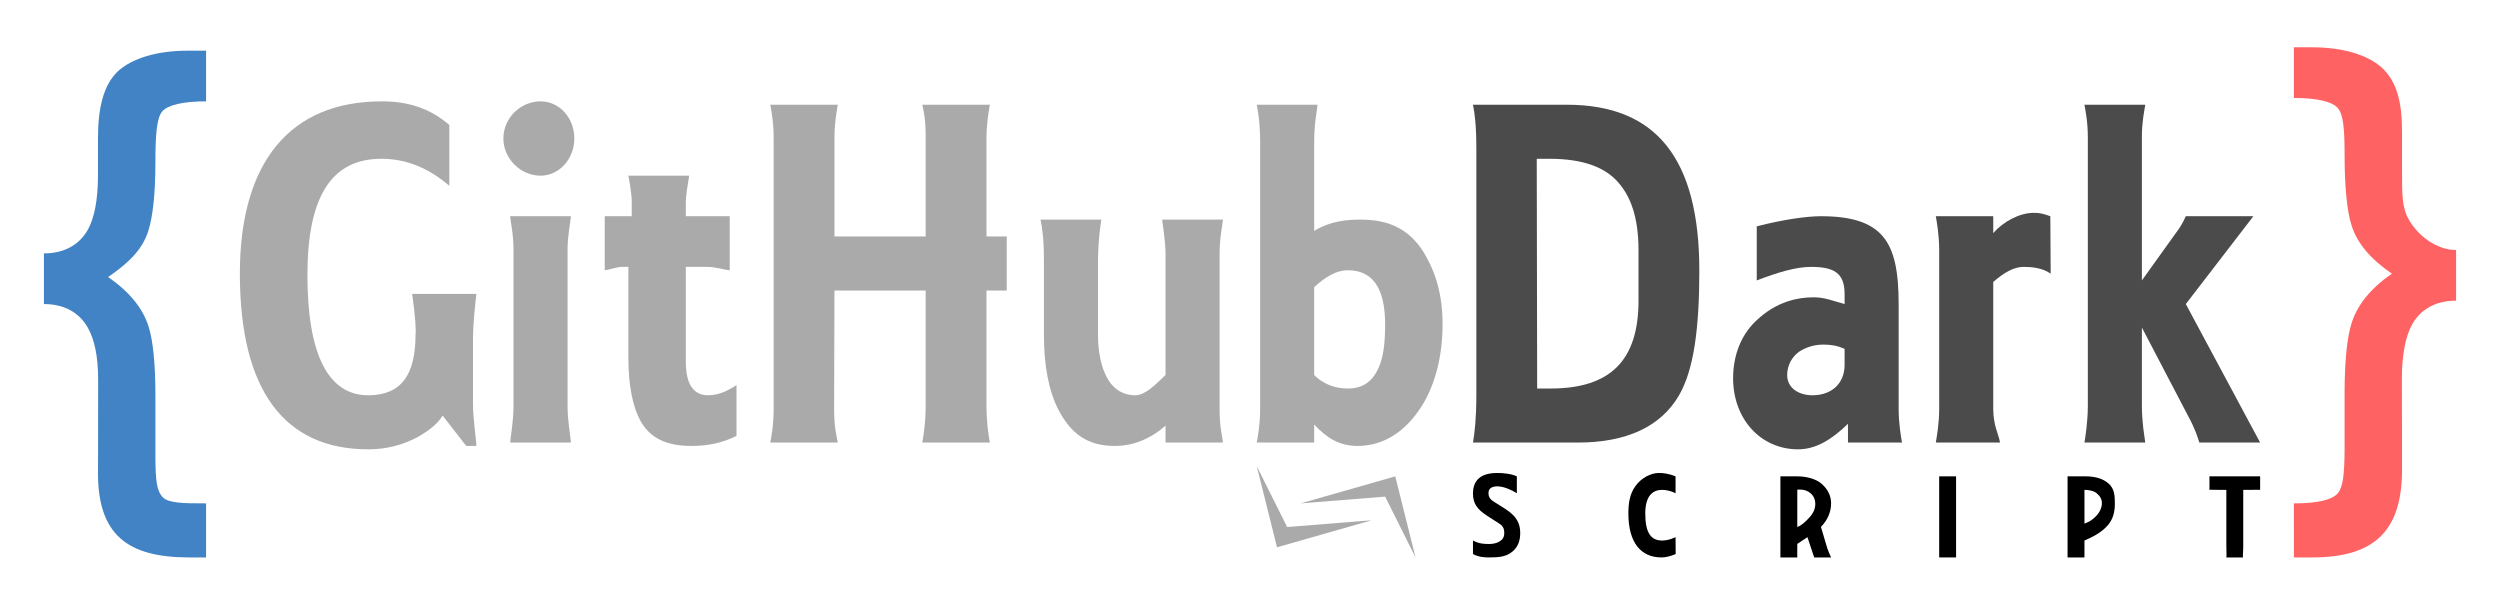
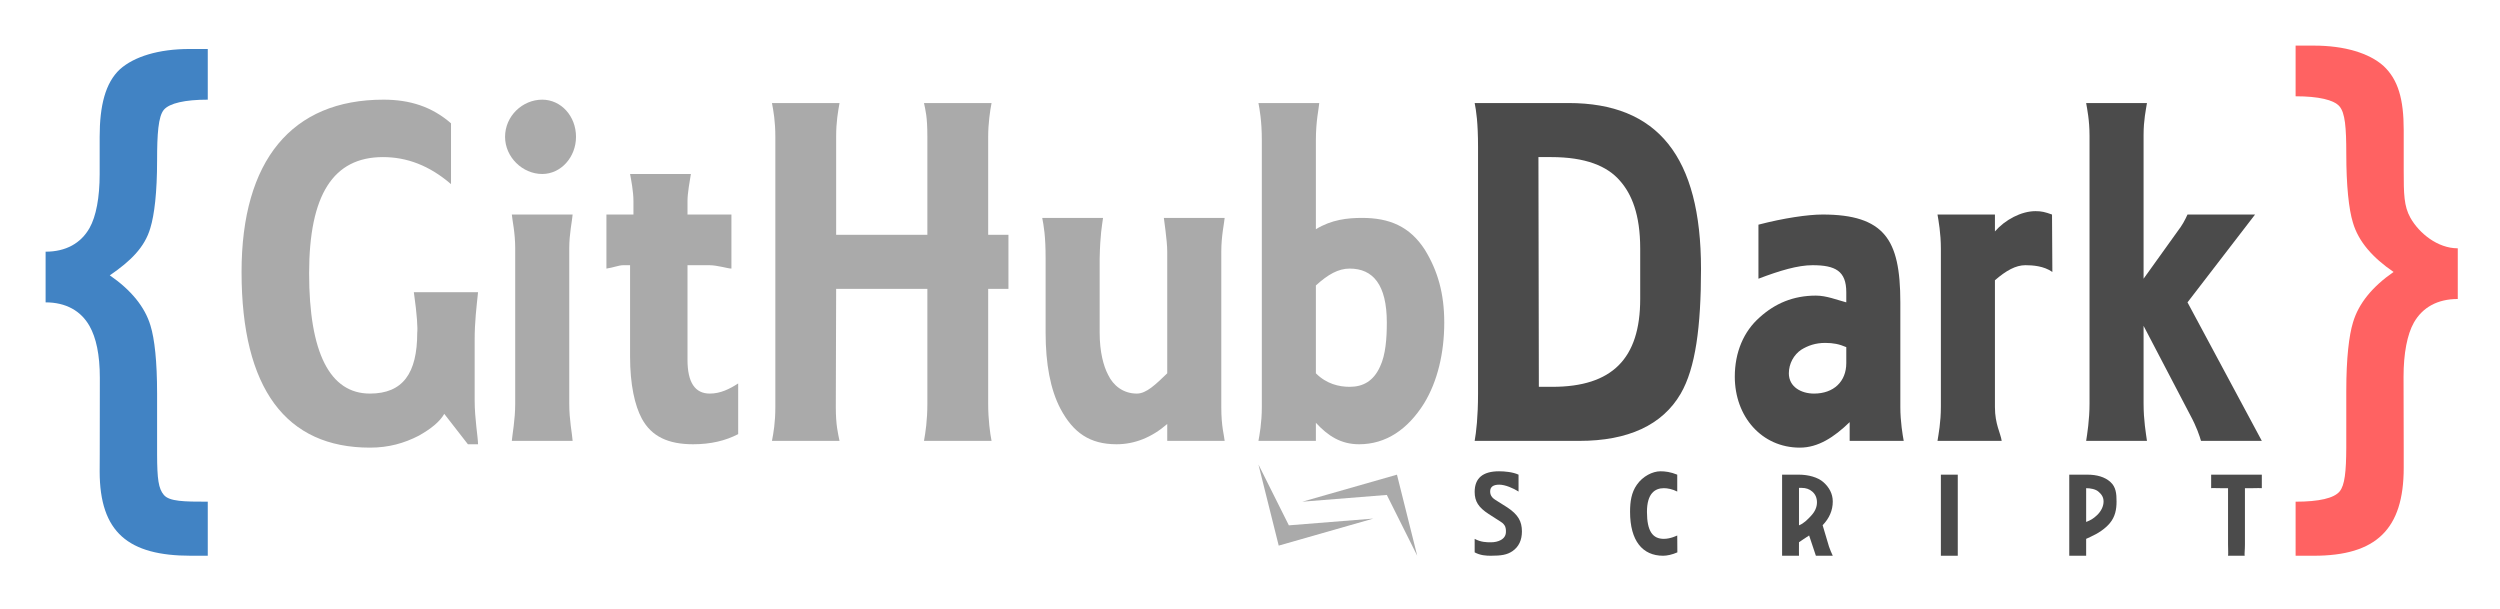
- <svg xmlns="http://www.w3.org/2000/svg" version="1.1" id="GitHubDark-Script" x="0px" y="0px" width="740px" height="180px" viewBox="0 0 740 180" enable-background="new 0 0 740 180" xml:space="preserve">
-   <g id="_x7D_">
-     <path id="_x7D__1_" fill="#FF6262" d="M679,14h5.402c9.149,0,16.398,2.25,20.598,6c4.35,4.05,6,9.85,6,19v12c0,6.9,0.05,10.55,2,14   c2.55,4.5,8,9,14,9v15c-6,0-10.45,2.5-13,7c-1.95,3.45-3.049,9.1-3.049,16L711,133v6c0,18.149-8.148,26-26.598,26h-5.4L679,149   c6.998,0,11.351-1.051,13-3c1.57-1.856,1.963-5.914,1.997-13c0.002-0.359,0.003-16.477,0.003-16.854c0-9.6,0.801-16.35,2-20.25   c1.65-5.55,5.7-10.547,12-14.896c-6.149-4.2-10.398-8.953-12.049-14.652C694.752,62.448,694,55.45,694,46c0-7.8-0.35-12.05-2-14   c-1.649-1.95-6.25-3-13-3V14z" />
+ <svg xmlns="http://www.w3.org/2000/svg" version="1.1" id="Layer_2" x="0px" y="0px" width="740px" height="180px" viewBox="0 0 740 180" enable-background="new 0 0 740 180" xml:space="preserve">
+   <g id="_x7D__2_">
+     <path fill="#FF6262" d="M679.5,13.5h5.402c9.149,0,16.398,2.25,20.598,6c4.35,4.05,6,9.85,6,19v12c0,6.9,0.05,10.55,2,14   c2.55,4.5,8,9,14,9v15c-6,0-10.45,2.5-13,7c-1.95,3.449-3.049,9.1-3.049,16l0.049,21v6c0,18.149-8.148,26-26.598,26h-5.4l-0.002-16   c6.998,0,11.351-1.051,13-3c1.57-1.856,1.963-5.914,1.997-13c0.002-0.359,0.003-16.477,0.003-16.854c0-9.6,0.801-16.35,2-20.25   c1.65-5.55,5.7-10.547,12-14.896c-6.149-4.199-10.398-8.953-12.049-14.652c-1.199-3.9-1.951-10.898-1.951-20.348   c0-7.8-0.35-12.051-2-14c-1.649-1.949-6.25-3-13-3V13.5z" />
  </g>
-   <g id="Dark">
-     <path fill="#4B4B4B" d="M617,131c0.3-1.949,1-6.2,1-11V40.704c0-4.65-0.7-7.904-1-9.704h18c-0.3,1.95-1,5.054-1,9.404L633.999,83   L644,69.053c1.5-1.95,2.25-3.403,3-5.053h20l-20,26l22,41h-18c-0.449-1.5-1.252-4.05-3.201-7.65l-13.8-26.398L634,119.9   c0,5.1,0.7,8.85,1,11.1H617z" />
-     <path fill="#4B4B4B" d="M573,131c0.3-1.949,1-5.4,1-10.199V74.152c0-4.65-0.7-8.353-1-10.152h17v5c3-3.45,7.8-6,12-6   c1.8,0,2.799,0.25,4.898,1L607,81c-2.55-1.8-5.9-2-8-2c-2.85,0-5.7,1.602-9,4.452V121c0,5.1,1.699,7.75,2,10H573z" />
-     <path fill="#4B4B4B" d="M547,131v-5.55c-4.649,4.5-9.352,7.55-14.751,7.55C521,133,513,123.85,513,112   c0-7.2,2.6-13.398,7.399-17.599C524.899,90.352,530.251,88,537,88c3.15,0,6.15,1.25,9,2v-3c0-6.3-3.25-8-10-8c-4.35,0-9.7,1.6-16,4   V67c7.5-1.95,14.65-3,19-3c9.149,0,14.849,1.903,18.298,5.953C560.748,74.002,562,80.4,562,90v31c0,4.35,0.7,8.35,1,10H547z    M546,103.251c-2.1-0.9-3.852-1.251-6.251-1.251c-2.851,0-5.1,0.8-7.05,2c-2.25,1.5-3.699,4.15-3.699,7c0,4.05,3.699,6,7.449,6   c5.85,0,9.551-3.6,9.551-9V103.251z" />
-     <path fill="#4B4B4B" d="M463.787,31C490.213,31,503,46.893,503,80.113c0,17.063-1.621,29.337-6,36.887   c-5.437,9.361-15.655,14-30,14h-31c0.453-2.566,1-7.054,1-14V44c0-7.248-0.547-10.735-1-13H463.787z M485,74.073   c0-10.117-2.526-16.146-6-20.073c-3.774-4.379-10.229-7-20.347-7h-3.775L455,115h4c17.667,0,26-8.333,26-26V74.073z" />
-   </g>
-   <g id="GitHub">
-     <path fill="#AAAAAA" d="M389,125.646V131h-17c0.3-1.65,1-5.35,1-10V42c0-5.85-0.7-9.35-1-11h18c-0.149,1.8-1,5.3-1,11v26.349   c4.65-2.85,9.351-3.349,13.701-3.349c7.949,0,14.099,2.448,18.599,9.498C425.05,80.648,427,87.3,427,96   c0,8.85-1.95,17.347-6,23.946C416.2,127.596,409.751,132,401.801,132C396.401,132,392.6,129.546,389,125.646z M389,85v26   c3.15,3.15,6.85,4,10,4c3.899,0,7.05-1.65,9-6c1.649-3.45,2-8.35,2-13c0-11.25-4.101-16-11-16C395.7,80,392.6,81.7,389,85z" />
-     <path fill="#AAAAAA" d="M313.402,121.5c-3-5.7-4.402-13.351-4.402-22.5V77c0-6.75-0.55-9.6-1-12h18c-0.3,2.25-0.85,4.8-1,12v22   c0,5.7,1.152,9.901,2.502,12.451c1.5,3.15,4.448,5.549,8.498,5.549c2.85,0,5.55-2.7,9-6V75c0-3.45-1-9.55-1-10h18   c-0.149,1.65-1,5.35-1,10v46c0,5.85,0.851,8.35,1,10h-17v-5c-4.65,4.05-9.75,6-15,6C322.051,132,317.152,128.55,313.402,121.5z" />
-     <path fill="#AAAAAA" d="M292,70h6v16h-6v34c0,4.65,0.551,8.75,1,11h-20c0.449-2.55,1-6.051,1-11V86h-27l-0.101,35   c0,5.399,0.65,7.75,1.101,10h-20c0.45-2.4,1-5.35,1-10V41c0-4.65-0.55-7.6-1-10h20c-0.45,2.55-1,5.5-1,10v29h27V41   c0-6.15-0.551-7.75-1-10h20c-0.449,2.25-1,6.101-1,10V70z" />
-     <path fill="#AAAAAA" d="M203,64h13v16c-1.05,0-4.149-1-6.549-1H203v28c0,6.75,2.25,10,6.601,10c3.149,0,5.85-1.35,8.399-3v15   c-3.75,1.949-8.1,3-13.35,3c-7.35,0-12.299-2.303-15.148-7.553C187.401,120.547,186,114.4,186,106V79l0,0l0,0h-2   c-1.35,0-2.9,0.7-5,1V64h8v-4c0-2.85-0.699-6.35-1-8h18c-0.3,1.95-1,5.6-1,8V64z" />
-     <path fill="#AAAAAA" d="M149,41c0-6.149,5.15-11,11-11c5.55,0,10,4.851,10,11c0,6-4.45,11-10,11C154.15,52,149,47,149,41z M151,131   c0.15-1.949,1-6.2,1-11V74c0-4.65-0.85-8.2-1-10h18c-0.15,1.95-1,5.65-1,10v45.9c0,5.1,0.85,8.85,1,11.1H151z" />
-     <path fill="#AAAAAA" d="M131,123c-1.35,2.399-4.053,4.496-7.502,6.446C119.148,131.695,114.55,133,109,133   c-24.749,0-38-17.352-38-52c0-32.999,14.851-51,42-51c7.8,0,14.301,2.05,20,7v18c-6.449-5.55-13.102-8-20.152-8   C98.149,47,91,58.147,91,81.396C91,104.945,97.15,117,109,117c9.75,0,14-6,14-18c0.15-1.2,0-5-1-12h19c-0.45,4.35-1,8.75-1,14v18   c0,5.55,1,11,1,13c0,0-2,0-3,0L131,123z" />
-   </g>
-   <g id="_x7B_">
-     <path id="_x7B__1_" fill="#4183C4" d="M61,165h-5c-18.449,0-27-6.851-27-25l0.025-5l0.026-22.654c0-6.9-1.101-11.896-3.051-15.346   c-2.55-4.5-7-7-13-7V75c6,0,10.45-2.5,13-7c1.95-3.45,3-9.052,3-15.952V41c0-9.15,1.65-15.95,6-20c4.2-3.75,11.451-6,20.6-6H61v15   c-6.75,0-11.35,1.05-13,3s-2,7.2-2,15c0,9.45-0.8,16.1-2,20c-1.65,5.7-5.851,9.8-12,14c6.3,4.35,10.401,9.347,12.051,14.896   C45.25,100.796,46,107.4,46,117c0,0.254,0,17.754,0,18c0.024,7.322,0.403,10.113,2,12c1.65,1.949,6,2,13,2V165z" />
-   </g>
-   <g id="SCRIPT">
-     <g>
-       <path d="M664,145v16.688c0,1.691-0.184,2.808-0.075,3.312H659c0.108-0.647,0-1.764,0-3.384V145h-2.202    c-1.368,0-2.402-0.072-2.798,0v-4h15v4c-0.468-0.072-1.332,0-2.664,0H664z" />
-     </g>
-     <g>
-       <path d="M617,160v5h-5v-24h5.399c2.699,0,5.121,0.653,6.777,2.165c1.656,1.476,1.823,3.478,1.823,5.781    c0,2.34-0.394,4.499-2.014,6.443c-1.44,1.691-3.471,3.017-5.651,3.995L617,160z M617,145v10c1.391-0.547,2.094-0.953,3.207-2    c1.23-1.156,1.949-2.644,1.949-4.047c0-1.332-0.618-2.167-1.554-2.959C619.774,145.274,618.224,145,617,145L617,145z" />
-     </g>
-     <g>
-       <path d="M574,165v-24h5v24H574z" />
-     </g>
-     <g>
-       <path d="M532,161c-0.036,1.692,0,4,0,4h-5v-24h5c2.7,0,5.608,0.747,7.265,2.259c1.656,1.476,2.735,3.384,2.735,5.688    c0,2.627-1.021,4.967-3,7.019l1.885,6.336c0.323,0.899,0.684,1.8,1.115,2.699h-5l-2-6C534.46,159.324,532,161,532,161z     M532,144.914V156c1.403-0.539,2.514-1.69,3.557-2.807c1.188-1.26,1.765-2.592,1.765-3.995c0-1.332-0.469-2.412-1.404-3.204    c-0.828-0.72-1.872-1.08-3.096-1.08H532z" />
-     </g>
-     <g>
-       <path d="M487,152c0,5.796,1.725,8,5,8c2,0,3.964-1,3.964-1l0.036,5c-1.547,0.688-3.096,1-4.212,1c-6.083,0-9.788-4.396-9.788-13    c0-2.987,0.379-5.696,2-8c1.764-2.556,4.688-4,7-4c1.332,0,2.976,0.184,4.964,1v5c-1.403-0.72-2.884-1-3.964-1    C489.375,145,487,146.563,487,152z" />
-     </g>
-     <g>
-       <path d="M436,164v-4c1.85,1,3.48,1.02,4.774,1.02c1.148,0,2.147-0.222,2.96-0.665c0.999-0.557,1.477-1.334,1.518-2.333    c0.033-0.821-0.074-1.257-0.185-1.591c-0.223-0.554-0.666-1.073-1.333-1.479c-0.664-0.408-1.887-1.186-3.626-2.332    c-2.96-1.927-4.108-3.702-4.108-6.514c0-4.071,2.406-6.106,7.218-6.106c1.702,0,4.104,0.225,5.771,1v5    c-1.554-0.999-3.958-2.039-5.698-2.039c-1.813,0-2.702,0.664-2.702,1.995c0,1.001,0.396,1.796,1.581,2.536l3.491,2.201    c1.591,1.038,2.738,2.147,3.402,3.296c0.632,1.073,0.926,2.332,0.926,3.811c0,2.591-0.926,4.553-2.812,5.849    c-1.592,1.072-3.271,1.352-6.402,1.352C439.368,165,437.688,164.906,436,164z" />
-     </g>
+   <g id="Script">
+     <path fill="#4B4B4B" d="M664.5,144.5v16.688c0,1.691-0.184,2.808-0.075,3.312H659.5c0.108-0.647,0-1.764,0-3.384V144.5h-2.202   c-1.368,0-2.402-0.072-2.798,0v-4h15v4c-0.468-0.072-1.332,0-2.664,0H664.5z" />
+     <path fill="#4B4B4B" d="M617.5,159.5v5h-5v-24h5.399c2.699,0,5.121,0.653,6.777,2.165c1.656,1.476,1.823,3.478,1.823,5.781   c0,2.34-0.394,4.499-2.014,6.443c-1.44,1.691-3.471,3.017-5.651,3.995L617.5,159.5z M617.5,144.5v10   c1.391-0.547,2.094-0.953,3.207-2c1.23-1.156,1.949-2.644,1.949-4.047c0-1.332-0.618-2.167-1.554-2.959   C620.275,144.774,618.724,144.5,617.5,144.5L617.5,144.5z" />
+     <path fill="#4B4B4B" d="M574.5,164.5v-24h5v24H574.5z" />
+     <path fill="#4B4B4B" d="M532.5,160.5c-0.036,1.692,0,4,0,4h-5v-24h5c2.7,0,5.608,0.747,7.265,2.259   c1.656,1.476,2.735,3.384,2.735,5.688c0,2.627-1.021,4.967-3,7.019l1.885,6.336c0.323,0.899,0.684,1.8,1.115,2.699h-5l-2-6   C534.96,158.824,532.5,160.5,532.5,160.5z M532.5,144.414V155.5c1.403-0.539,2.514-1.69,3.557-2.807   c1.188-1.26,1.765-2.592,1.765-3.995c0-1.332-0.469-2.412-1.404-3.204c-0.828-0.72-1.872-1.08-3.096-1.08H532.5z" />
+     <path fill="#4B4B4B" d="M487.5,151.5c0,5.796,1.725,8,5,8c2,0,3.964-1,3.964-1l0.036,5c-1.547,0.688-3.096,1-4.212,1   c-6.083,0-9.788-4.396-9.788-13c0-2.987,0.379-5.696,2-8c1.764-2.556,4.688-4,7-4c1.332,0,2.976,0.184,4.964,1v5   c-1.403-0.72-2.884-1-3.964-1C489.875,144.5,487.5,146.063,487.5,151.5z" />
+     <path fill="#4B4B4B" d="M436.5,163.5v-4c1.85,1,3.48,1.02,4.774,1.02c1.148,0,2.147-0.222,2.96-0.665   c0.999-0.557,1.477-1.334,1.518-2.333c0.033-0.821-0.074-1.257-0.185-1.591c-0.223-0.554-0.666-1.073-1.333-1.479   c-0.664-0.408-1.887-1.186-3.626-2.332c-2.96-1.927-4.108-3.702-4.108-6.514c0-4.071,2.406-6.106,7.218-6.106   c1.702,0,4.104,0.225,5.771,1v5c-1.554-0.999-3.958-2.039-5.698-2.039c-1.813,0-2.702,0.664-2.702,1.995   c0,1.001,0.396,1.796,1.581,2.536l3.491,2.201c1.591,1.038,2.738,2.147,3.402,3.296c0.632,1.073,0.926,2.332,0.926,3.811   c0,2.591-0.926,4.553-2.812,5.849c-1.592,1.072-3.271,1.352-6.402,1.352C439.868,164.5,438.188,164.406,436.5,163.5z" />
  </g>
  <g id="Stylish">
-     <g>
-       <path fill="#AAAAAA" d="M372,138l6,24l28-8l-25,2L372,138z M413,141l-28,8l25-2l9,18L413,141z" />
-     </g>
+     <path id="Stylish_1_" fill="#AAAAAA" d="M372.5,137.5l6,24l28-8l-25,2L372.5,137.5z M413.5,140.5l-28,8l25-2l9,18L413.5,140.5z" />
+   </g>
+   <g id="Dark_1_">
+     <path fill="#4B4B4B" d="M617.5,130.5c0.3-1.949,1-6.2,1-11V40.203c0-4.649-0.7-7.903-1-9.703h18c-0.3,1.949-1,5.054-1,9.404   L634.499,82.5L644.5,68.553c1.5-1.95,2.25-3.402,3-5.053h20l-20,26l22,41h-18c-0.449-1.5-1.252-4.05-3.201-7.65l-13.8-26.398   L634.5,119.4c0,5.1,0.7,8.85,1,11.1H617.5z" />
+     <path fill="#4B4B4B" d="M573.5,130.5c0.3-1.949,1-5.4,1-10.199V73.652c0-4.65-0.7-8.353-1-10.152h17v5c3-3.449,7.8-6,12-6   c1.8,0,2.799,0.25,4.898,1l0.102,17c-2.55-1.8-5.9-2-8-2c-2.85,0-5.7,1.602-9,4.452V120.5c0,5.1,1.699,7.75,2,10H573.5z" />
+     <path fill="#4B4B4B" d="M547.5,130.5v-5.55c-4.649,4.5-9.352,7.55-14.751,7.55c-11.249,0-19.249-9.15-19.249-21   c0-7.199,2.6-13.398,7.399-17.599c4.5-4.05,9.852-6.401,16.601-6.401c3.15,0,6.15,1.25,9,2v-3c0-6.3-3.25-8-10-8   c-4.35,0-9.7,1.6-16,4v-16c7.5-1.95,14.65-3,19-3c9.149,0,14.849,1.902,18.298,5.953c3.45,4.049,4.702,10.447,4.702,20.047v31   c0,4.35,0.7,8.35,1,10H547.5z M546.5,102.751c-2.1-0.899-3.852-1.251-6.251-1.251c-2.851,0-5.1,0.8-7.05,2   c-2.25,1.5-3.699,4.15-3.699,7c0,4.05,3.699,6,7.449,6c5.85,0,9.551-3.6,9.551-9V102.751z" />
+     <path fill="#4B4B4B" d="M464.287,30.5c26.426,0,39.213,15.893,39.213,49.113c0,17.063-1.621,29.336-6,36.887   c-5.437,9.361-15.655,14-30,14h-31c0.453-2.566,1-7.054,1-14v-73c0-7.248-0.547-10.734-1-13H464.287z M485.5,73.572   c0-10.117-2.526-16.146-6-20.072c-3.774-4.379-10.229-7-20.347-7h-3.775l0.122,68h4c17.667,0,26-8.333,26-26V73.572z" />
+   </g>
+   <g id="GutHub">
+     <path fill="#AAAAAA" d="M389.5,125.146v5.354h-17c0.3-1.65,1-5.35,1-10v-79c0-5.85-0.7-9.35-1-11h18c-0.149,1.8-1,5.301-1,11   v26.349c4.65-2.851,9.351-3.349,13.701-3.349c7.949,0,14.099,2.448,18.599,9.498c3.75,6.15,5.7,12.803,5.7,21.502   c0,8.85-1.95,17.347-6,23.946c-4.8,7.649-11.249,12.054-19.199,12.054C396.902,131.5,393.1,129.046,389.5,125.146z M389.5,84.5v26   c3.15,3.15,6.85,4,10,4c3.899,0,7.05-1.65,9-6c1.649-3.449,2-8.35,2-13c0-11.25-4.101-16-11-16C396.2,79.5,393.1,81.2,389.5,84.5z" />
+     <path fill="#AAAAAA" d="M313.903,121c-3-5.699-4.402-13.351-4.402-22.5v-22c0-6.75-0.55-9.6-1-12h18c-0.3,2.25-0.85,4.801-1,12v22   c0,5.699,1.152,9.9,2.502,12.451c1.5,3.149,4.448,5.549,8.498,5.549c2.85,0,5.55-2.7,9-6v-36c0-3.45-1-9.551-1-10h18   c-0.149,1.65-1,5.35-1,10v46c0,5.85,0.851,8.35,1,10h-17v-5c-4.65,4.05-9.75,6-15,6C322.551,131.5,317.653,128.05,313.903,121z" />
+     <path fill="#AAAAAA" d="M292.5,69.5h6v16h-6v34c0,4.65,0.551,8.75,1,11h-20c0.449-2.55,1-6.051,1-11v-34h-27l-0.101,35   c0,5.399,0.65,7.75,1.101,10h-20c0.45-2.4,1-5.35,1-10v-80c0-4.65-0.55-7.6-1-10h20c-0.45,2.55-1,5.5-1,10v29h27v-29   c0-6.15-0.551-7.75-1-10h20c-0.449,2.25-1,6.101-1,10V69.5z" />
+     <path fill="#AAAAAA" d="M203.5,63.5h13v16c-1.05,0-4.149-1-6.549-1H203.5v28c0,6.75,2.25,10,6.601,10c3.149,0,5.85-1.35,8.399-3v15   c-3.75,1.949-8.1,3-13.35,3c-7.35,0-12.299-2.303-15.148-7.553c-2.101-3.9-3.502-10.047-3.502-18.447v-27l0,0l0,0h-2   c-1.35,0-2.9,0.7-5,1v-16h8v-4c0-2.85-0.699-6.35-1-8h18c-0.3,1.949-1,5.6-1,8V63.5z" />
+     <path fill="#AAAAAA" d="M149.5,40.5c0-6.149,5.15-11,11-11c5.55,0,10,4.851,10,11c0,6-4.45,11-10,11   C154.651,51.5,149.5,46.5,149.5,40.5z M151.5,130.5c0.15-1.949,1-6.2,1-11v-46c0-4.65-0.85-8.2-1-10h18c-0.15,1.949-1,5.65-1,10   v45.9c0,5.1,0.85,8.85,1,11.1H151.5z" />
+     <path fill="#AAAAAA" d="M131.5,122.5c-1.35,2.399-4.053,4.496-7.502,6.446c-4.35,2.249-8.948,3.554-14.498,3.554   c-24.749,0-38-17.352-38-52c0-32.998,14.852-51,42-51c7.8,0,14.301,2.05,20,7v18c-6.449-5.55-13.102-8-20.152-8   C98.649,46.5,91.5,57.646,91.5,80.896c0,23.549,6.15,35.604,18,35.604c9.75,0,14-6,14-18c0.15-1.199,0-5-1-12h19   c-0.45,4.35-1,8.75-1,14v18c0,5.55,1,11,1,13c0,0-2,0-3,0L131.5,122.5z" />
+   </g>
+   <g id="_x7B__2_">
+     <path fill="#4183C4" d="M61.5,164.5h-5c-18.449,0-27-6.851-27-25l0.025-5l0.026-22.654c0-6.899-1.101-11.896-3.051-15.346   c-2.55-4.5-7-7-13-7v-15c6,0,10.45-2.5,13-7c1.95-3.45,3-9.052,3-15.951V40.5c0-9.15,1.65-15.95,6-20c4.2-3.75,11.451-6,20.6-6h5.4   v15c-6.75,0-11.35,1.051-13,3s-2,7.2-2,15c0,9.449-0.801,16.1-2,20c-1.65,5.699-5.851,9.801-12,14   c6.3,4.35,10.4,9.347,12.051,14.896c1.199,3.9,1.949,10.504,1.949,20.104c0,0.254,0,17.754,0,18c0.024,7.322,0.404,10.113,2,12   c1.65,1.949,6,2,13,2V164.5z" />
  </g>
</svg>
